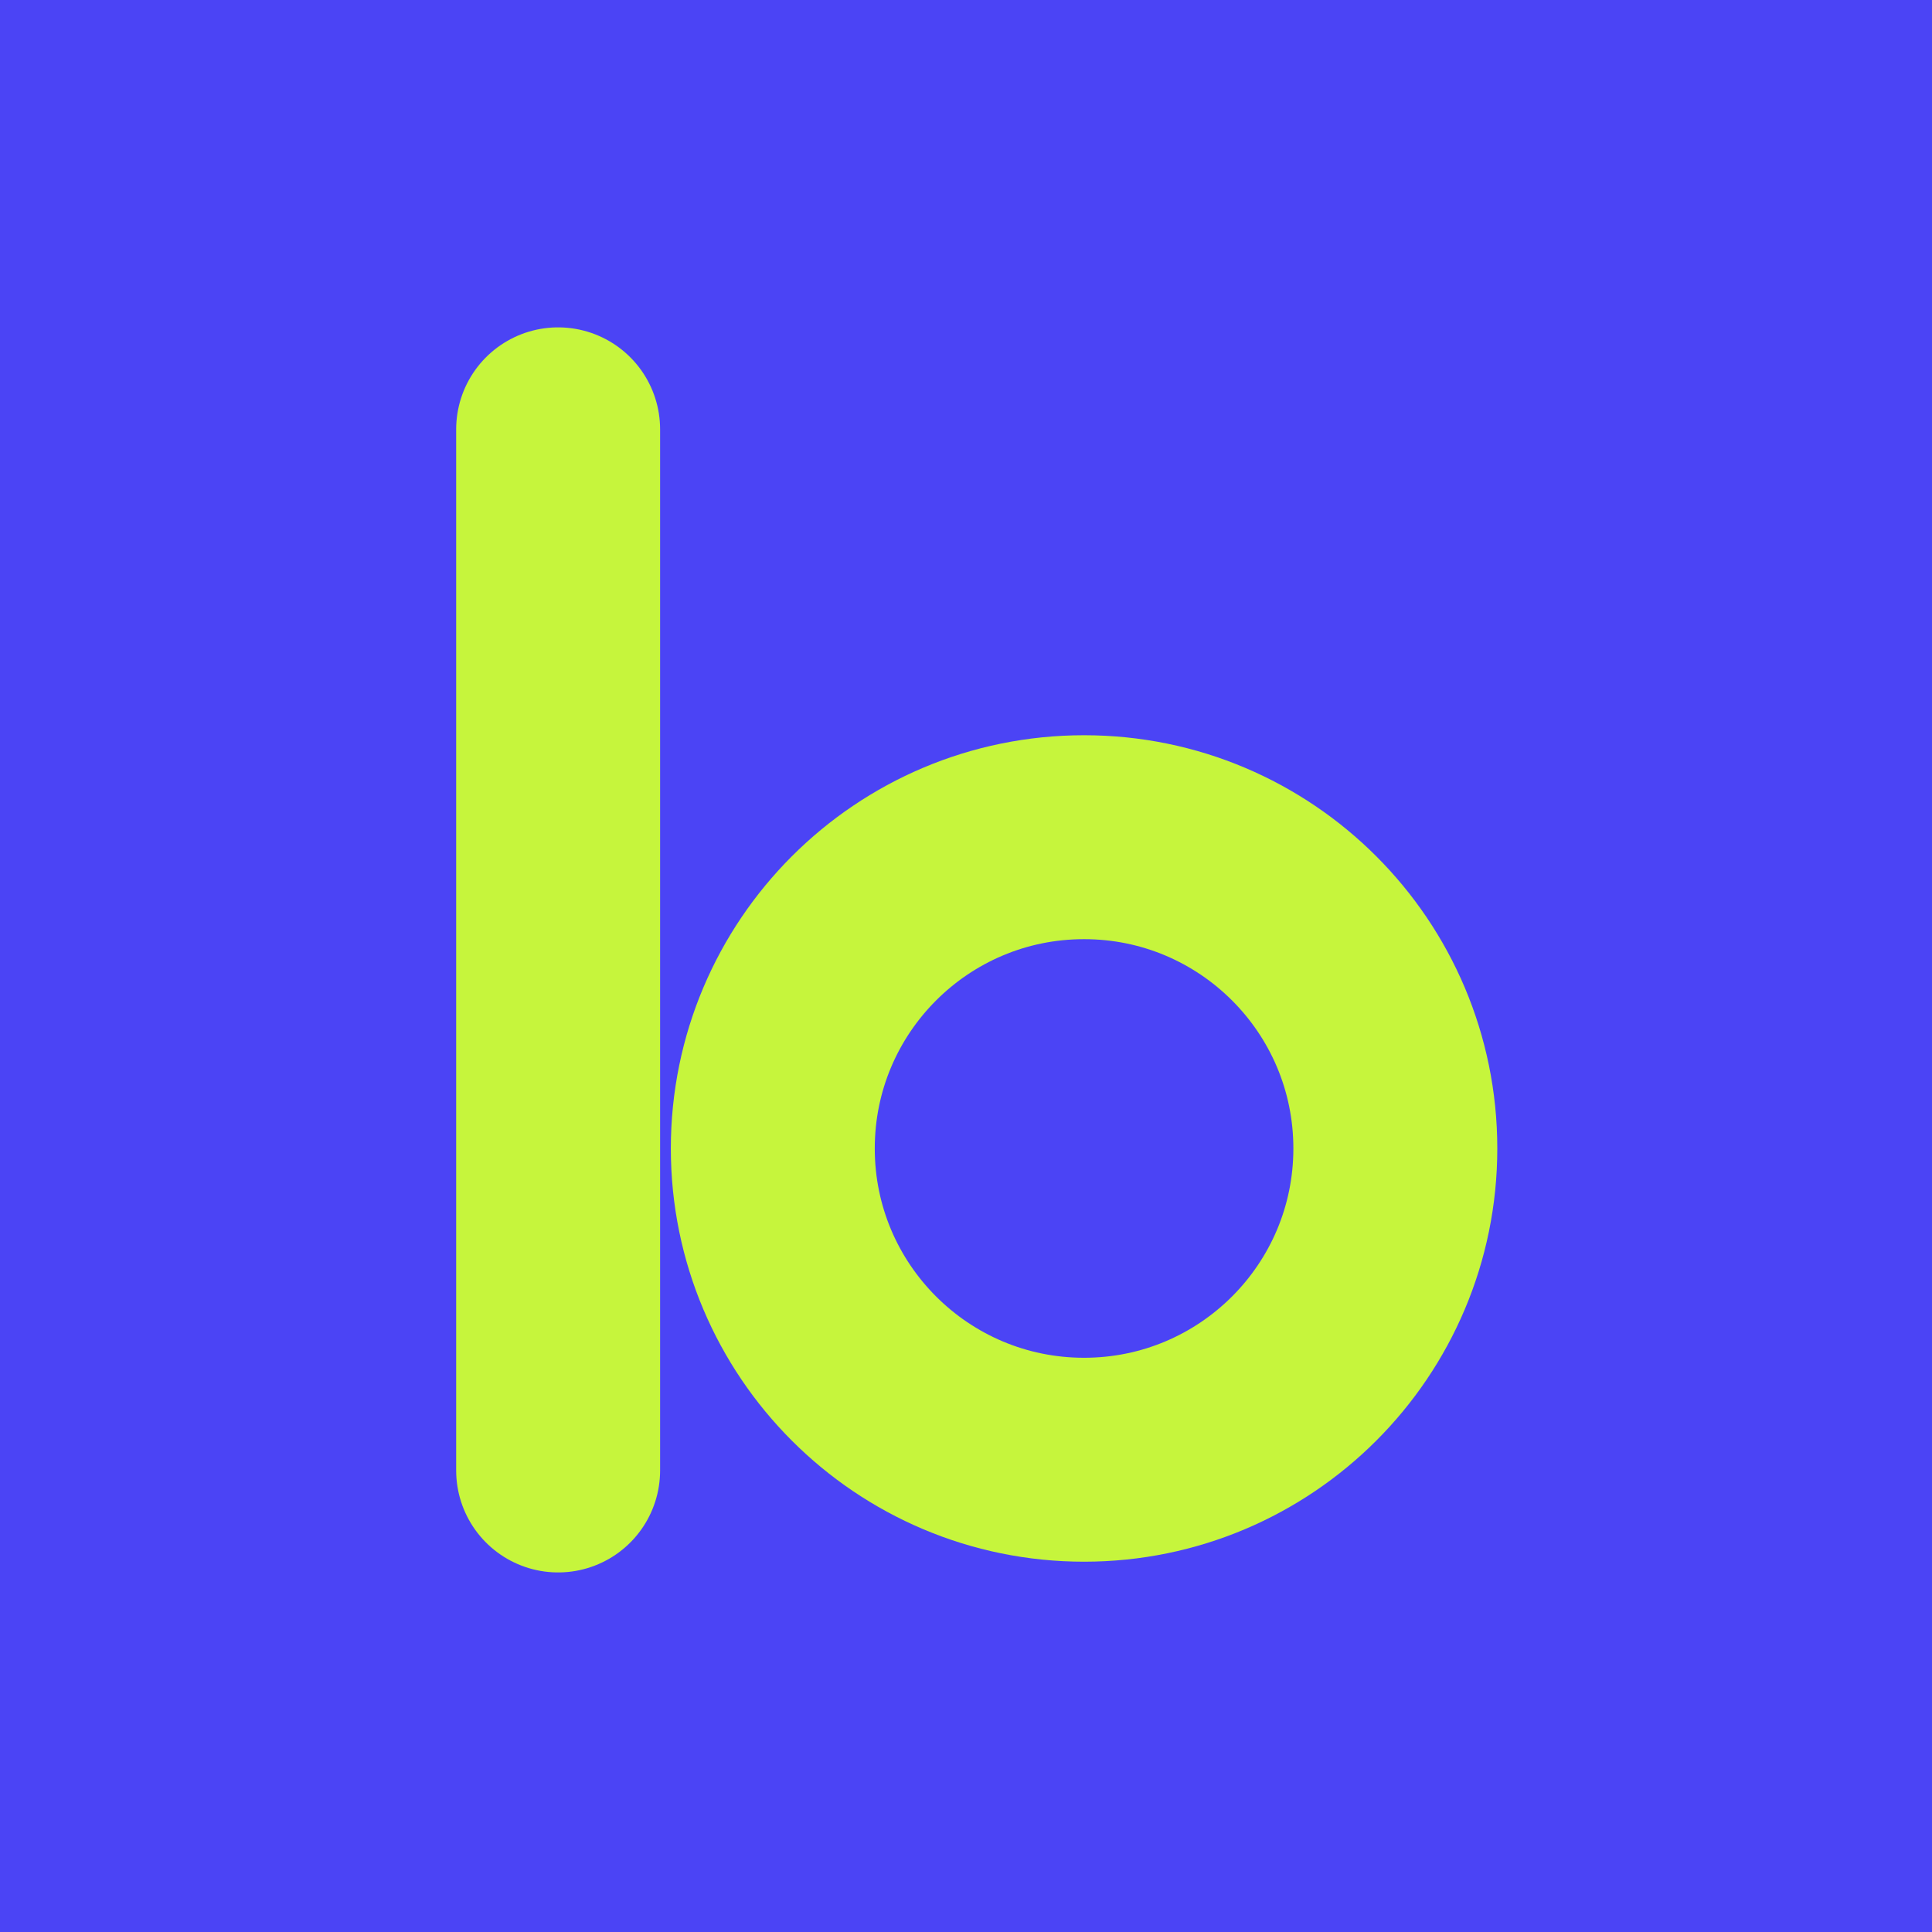
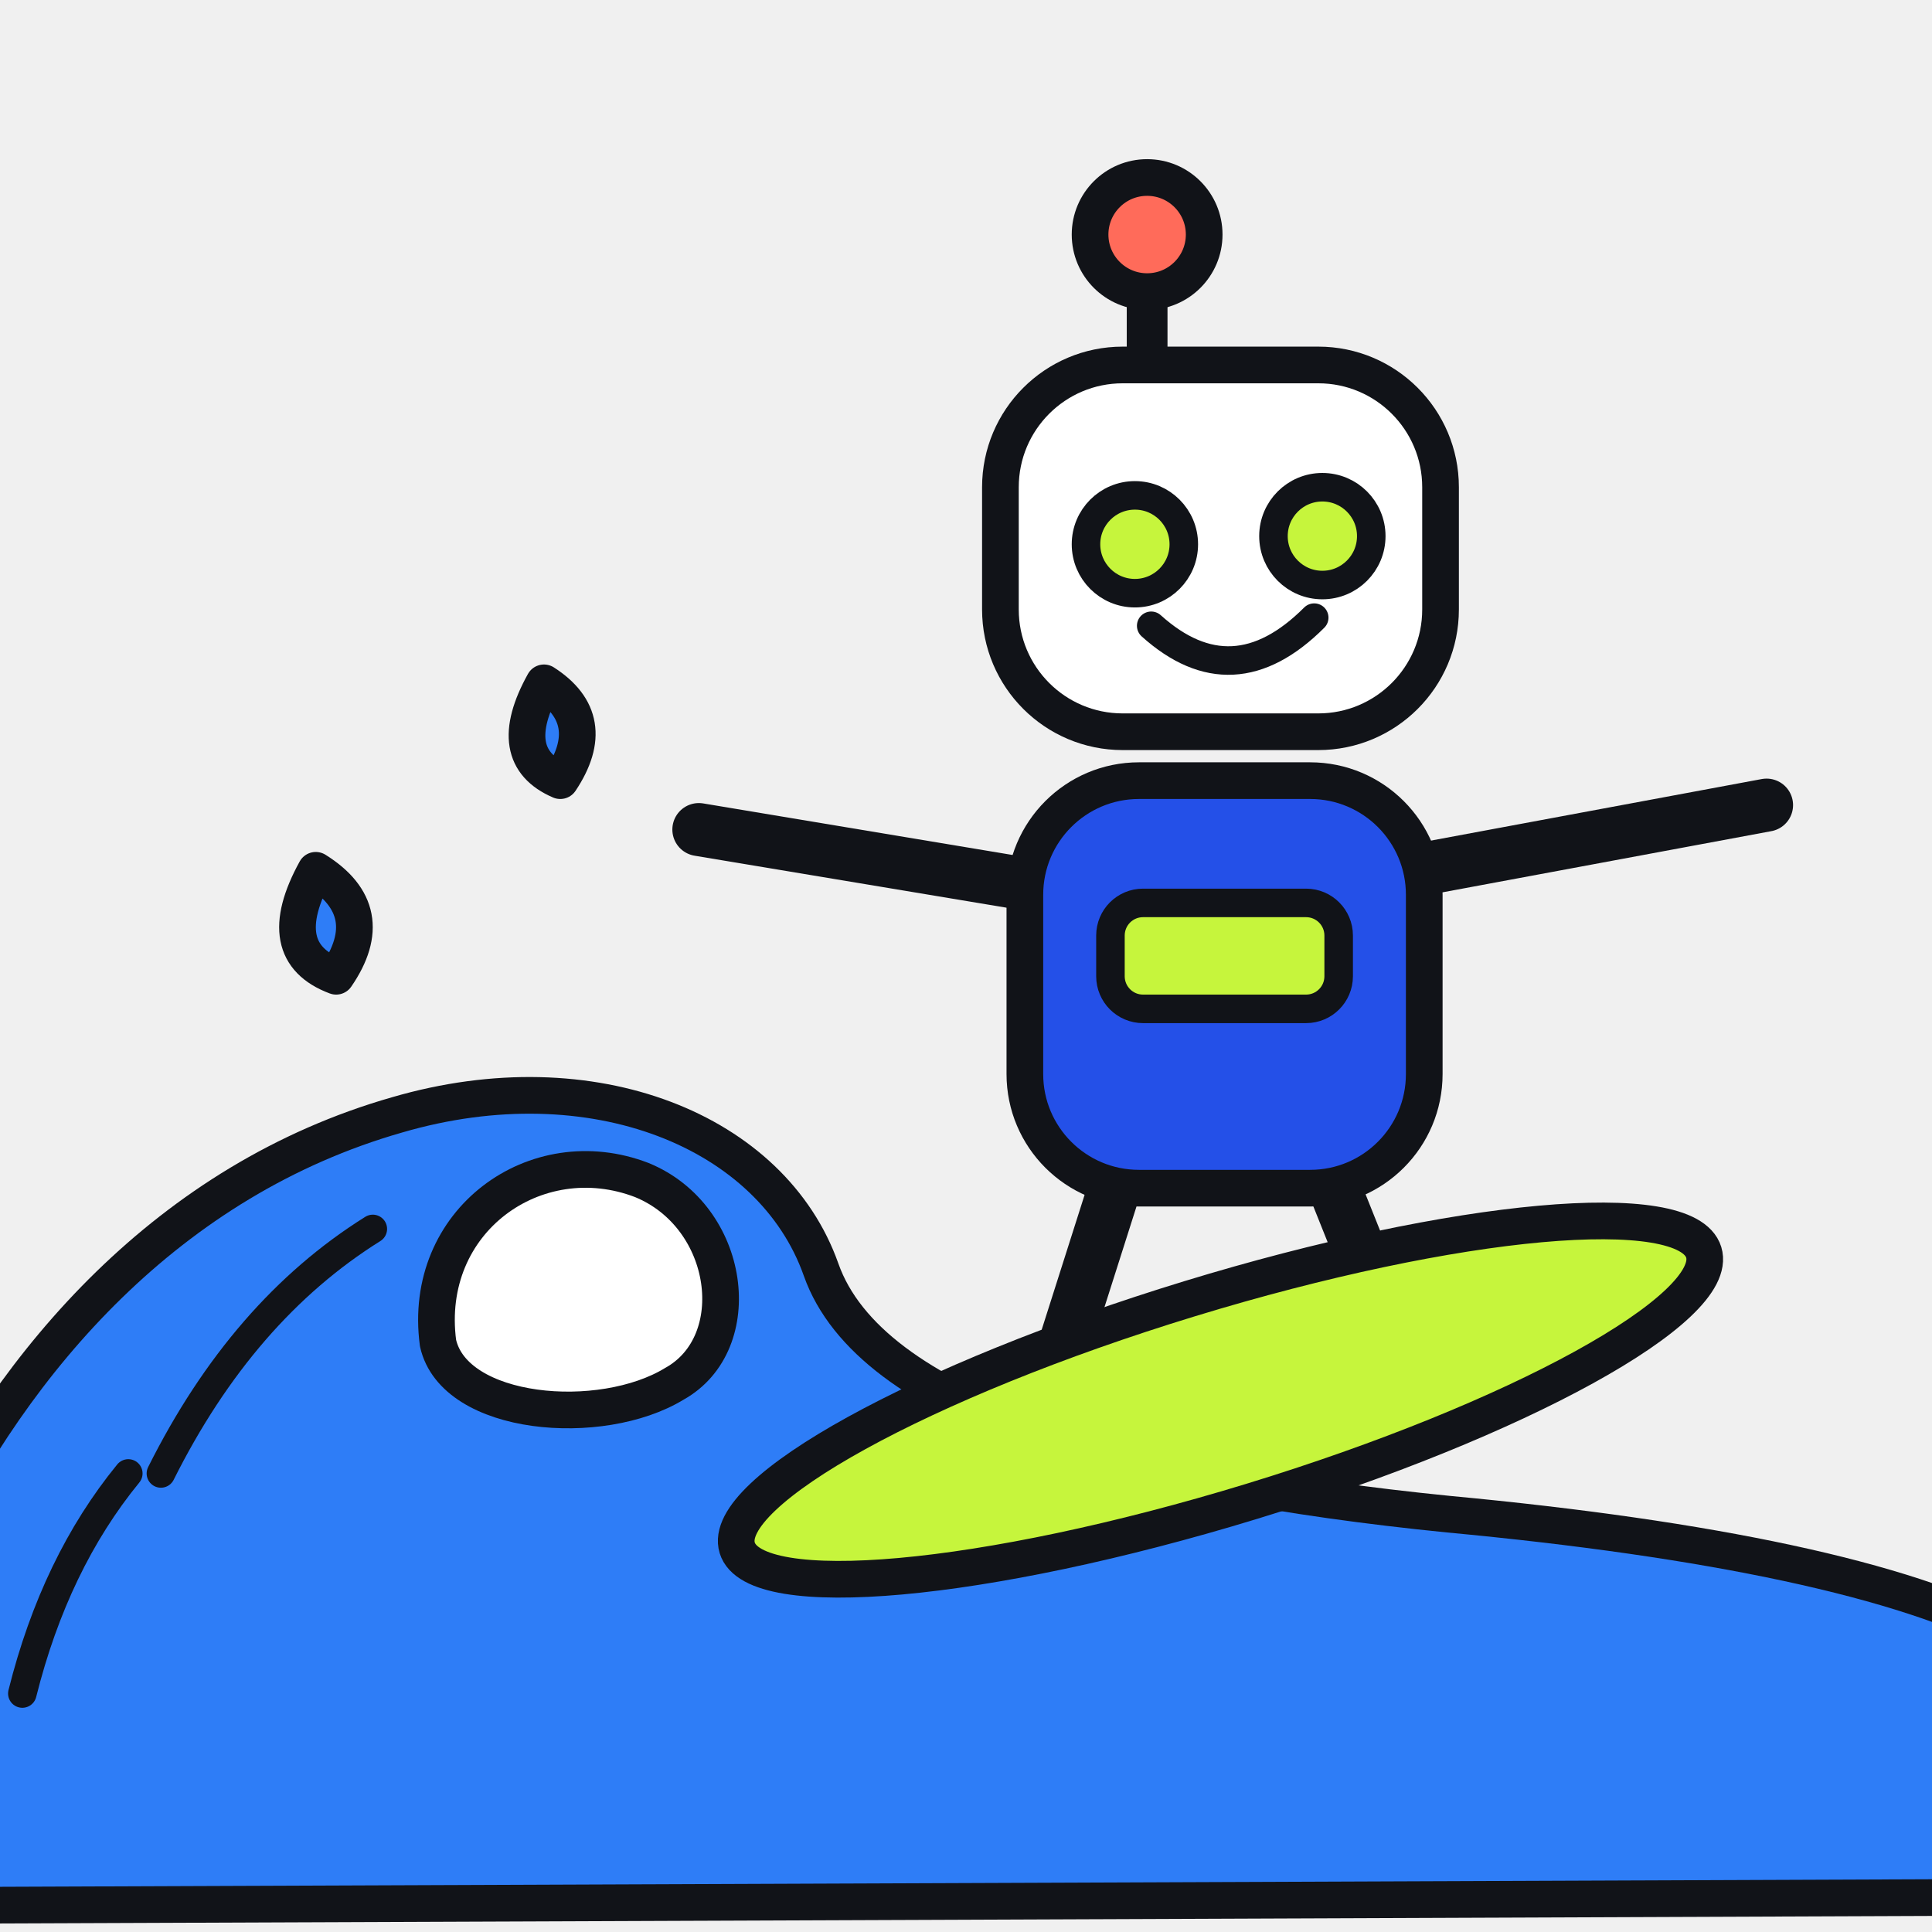
- <svg xmlns="http://www.w3.org/2000/svg" viewBox="0 0 180 180" width="180" height="180">
-   <rect width="180" height="180" fill="#4B44F5" />
-   <g fill="none" stroke="#C6F53C" stroke-width="19" stroke-linecap="round">
-     <path d="M52 40V137" />
-     <circle cx="101" cy="107" r="29" />
+ <svg xmlns="http://www.w3.org/2000/svg" viewBox="0 0 512 512" width="180" height="180">
+   <g transform="translate(-20 -48) scale(1.08)">
+     <g fill="none" stroke="#111318" stroke-width="9" stroke-linecap="round" stroke-linejoin="round">
+       <path d="M96 258q16 10 5 26q-16-6-5-26z" fill="#2E7DF7" />
+       <path d="M152 212q14 9 4 24q-14-6-4-24z" fill="#2E7DF7" />
+       <path d="M0 512V424C22 378 60 334 116 318c48-14 92 4 104 38c12 34 74 52 154 60c64 6 112 16 138 30v64Z" fill="#2E7DF7" />
+       <path d="M126 374c-4-30 24-50 50-40c22 9 26 40 8 50c-18 11-54 8-58-10z" fill="#FFFFFF" />
+       <path d="M58 406q20-40 52-60" stroke-width="7" />
+       <path d="M24 460q8-32 26-54" stroke-width="7" />
+       <path d="M292 336l-14 44" stroke-width="13" />
+       <path d="M346 336l16 40" stroke-width="13" />
+       <g transform="rotate(-17 318 388)">
+         <ellipse cx="318" cy="388" rx="124" ry="26" fill="#C6F53C" />
+       </g>
+       <path d="M300 136v-20" stroke-width="10" />
+       <circle cx="300" cy="102" r="14" fill="#FF6B5A" />
+       <path d="M274 262l-84-14" stroke-width="13" />
+       <path d="M366 258l86-16" stroke-width="13" />
+       <rect x="270" y="236" width="98" height="100" rx="28" fill="#2450E8" />
+       <rect x="291" y="266" width="56" height="26" rx="8" fill="#C6F53C" stroke-width="7" />
+       <rect x="264" y="134" width="108" height="90" rx="30" fill="#FFFFFF" />
+       <circle cx="297" cy="178" r="12" fill="#C6F53C" stroke-width="7" />
+       <circle cx="343" cy="176" r="12" fill="#C6F53C" stroke-width="7" />
+       <path d="M301 198q20 18 40-2" stroke-width="7" />
+     </g>
  </g>
</svg>
